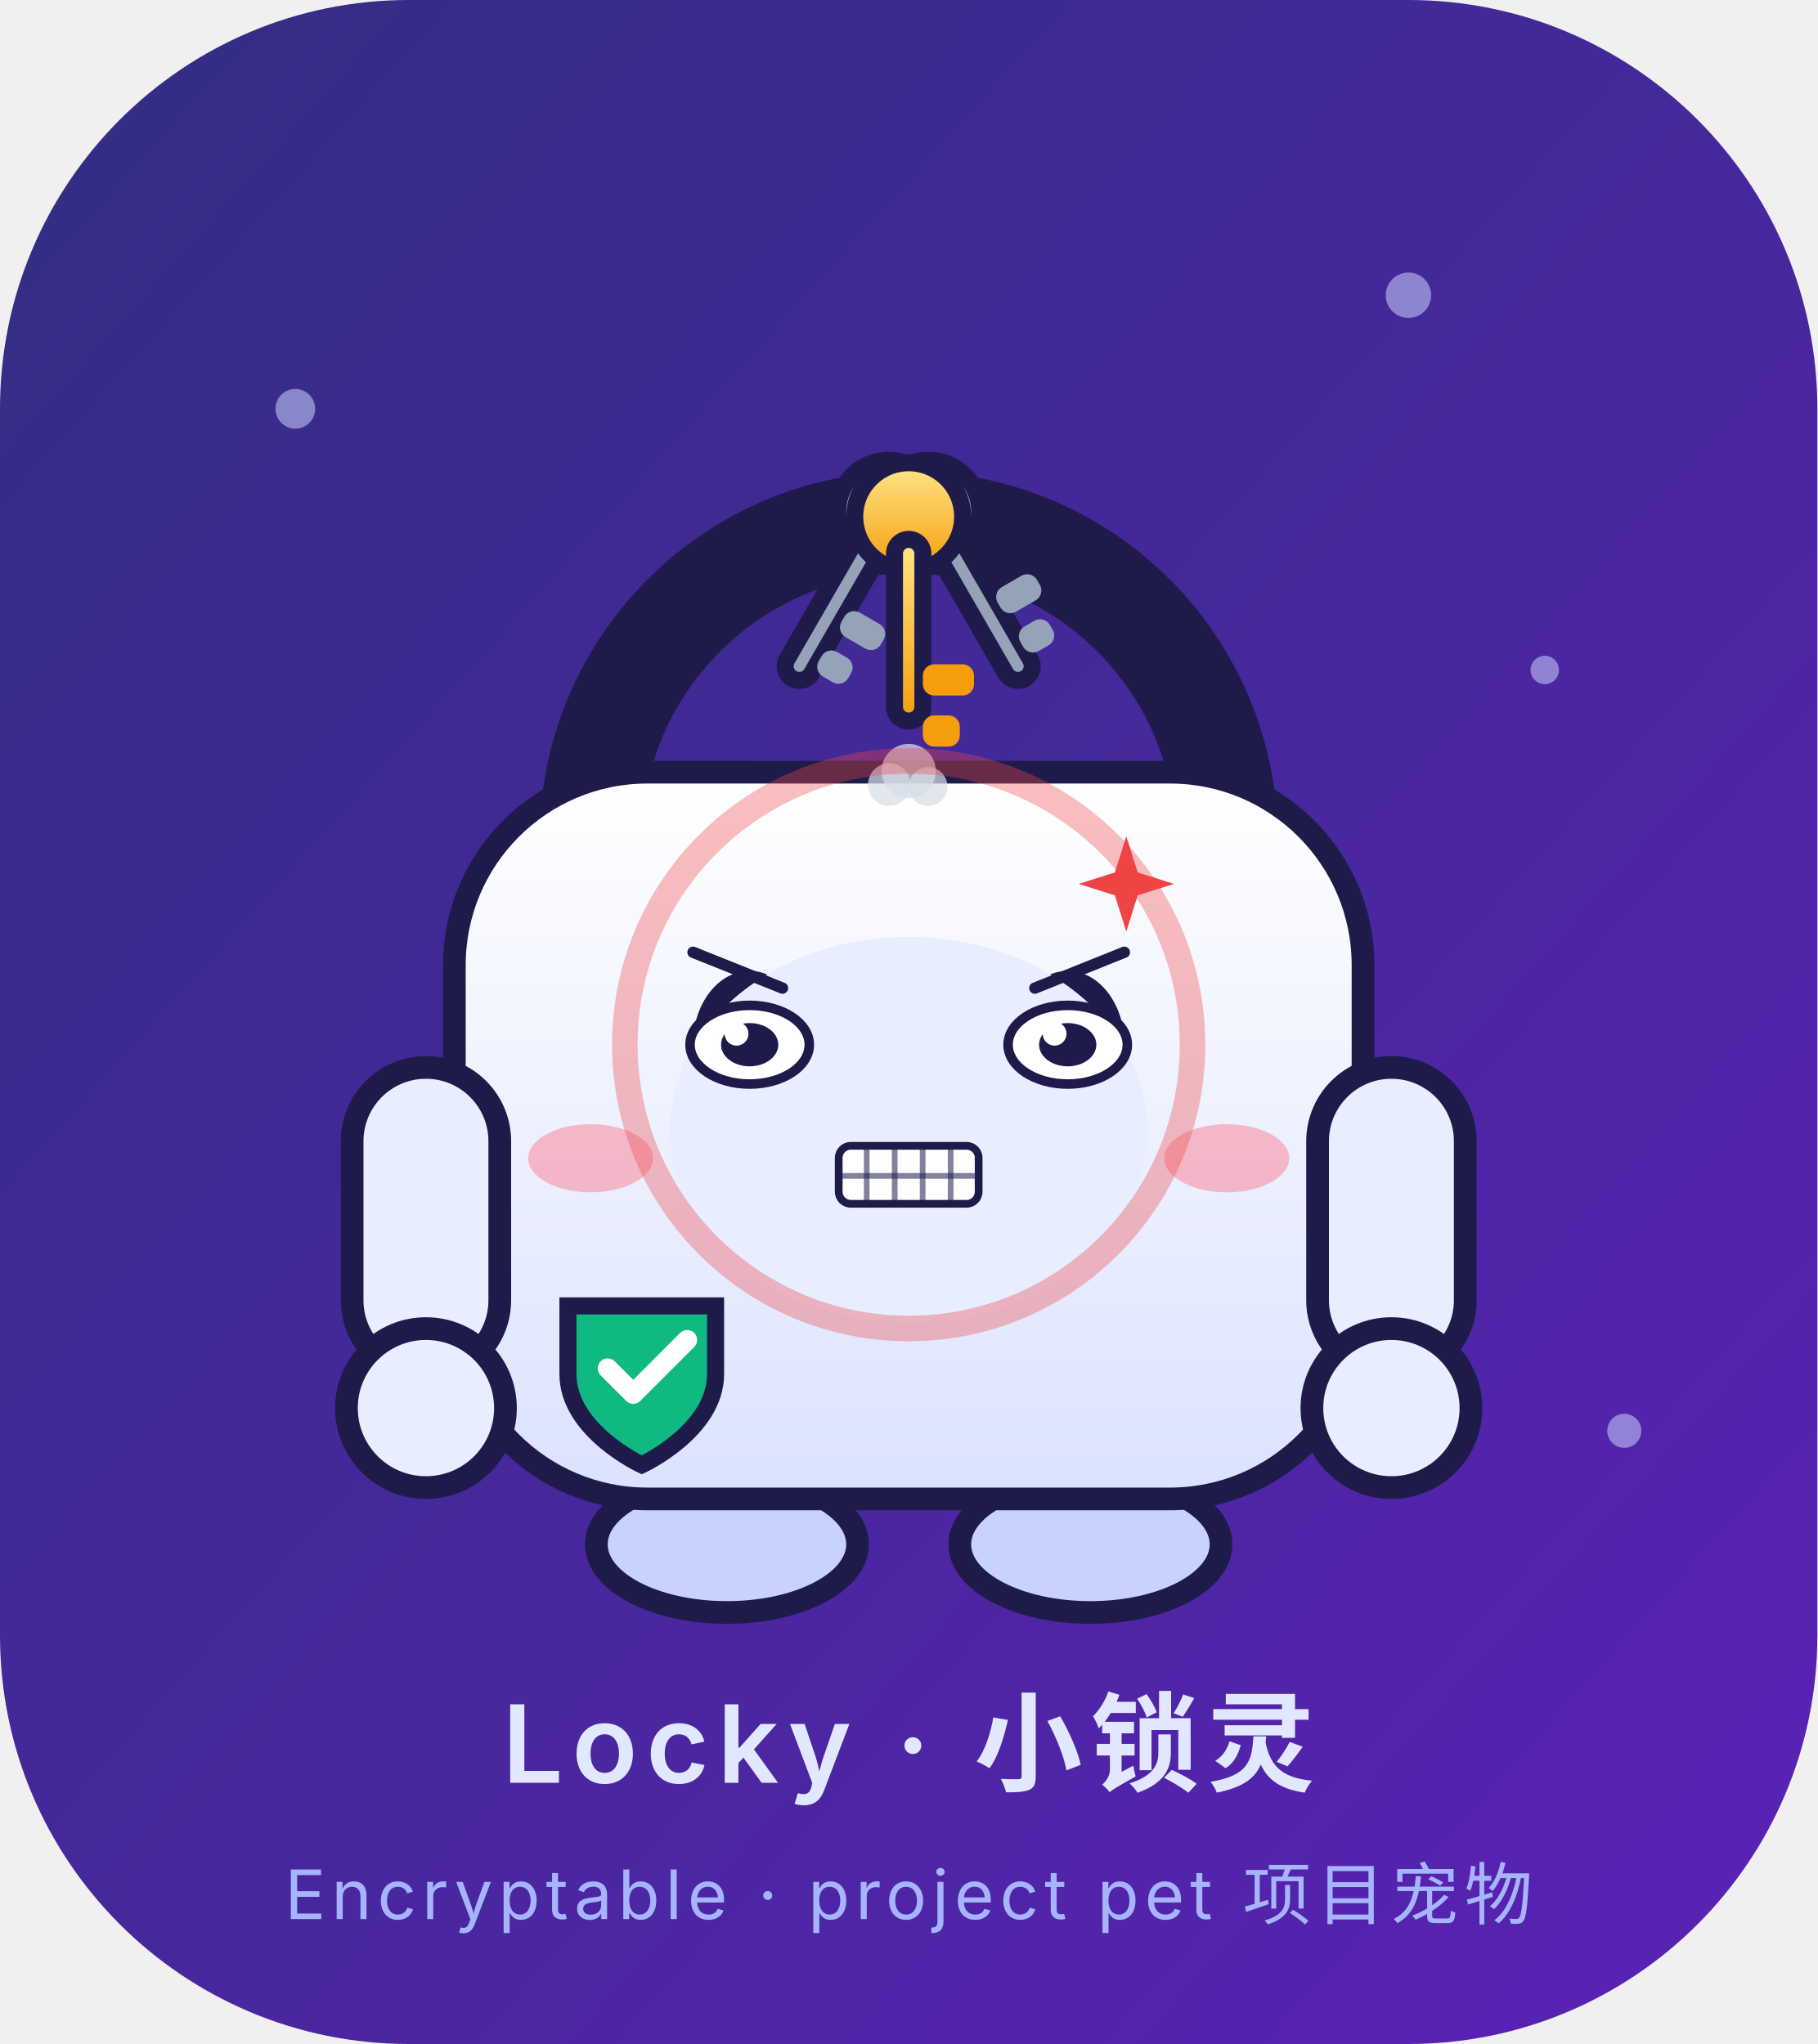
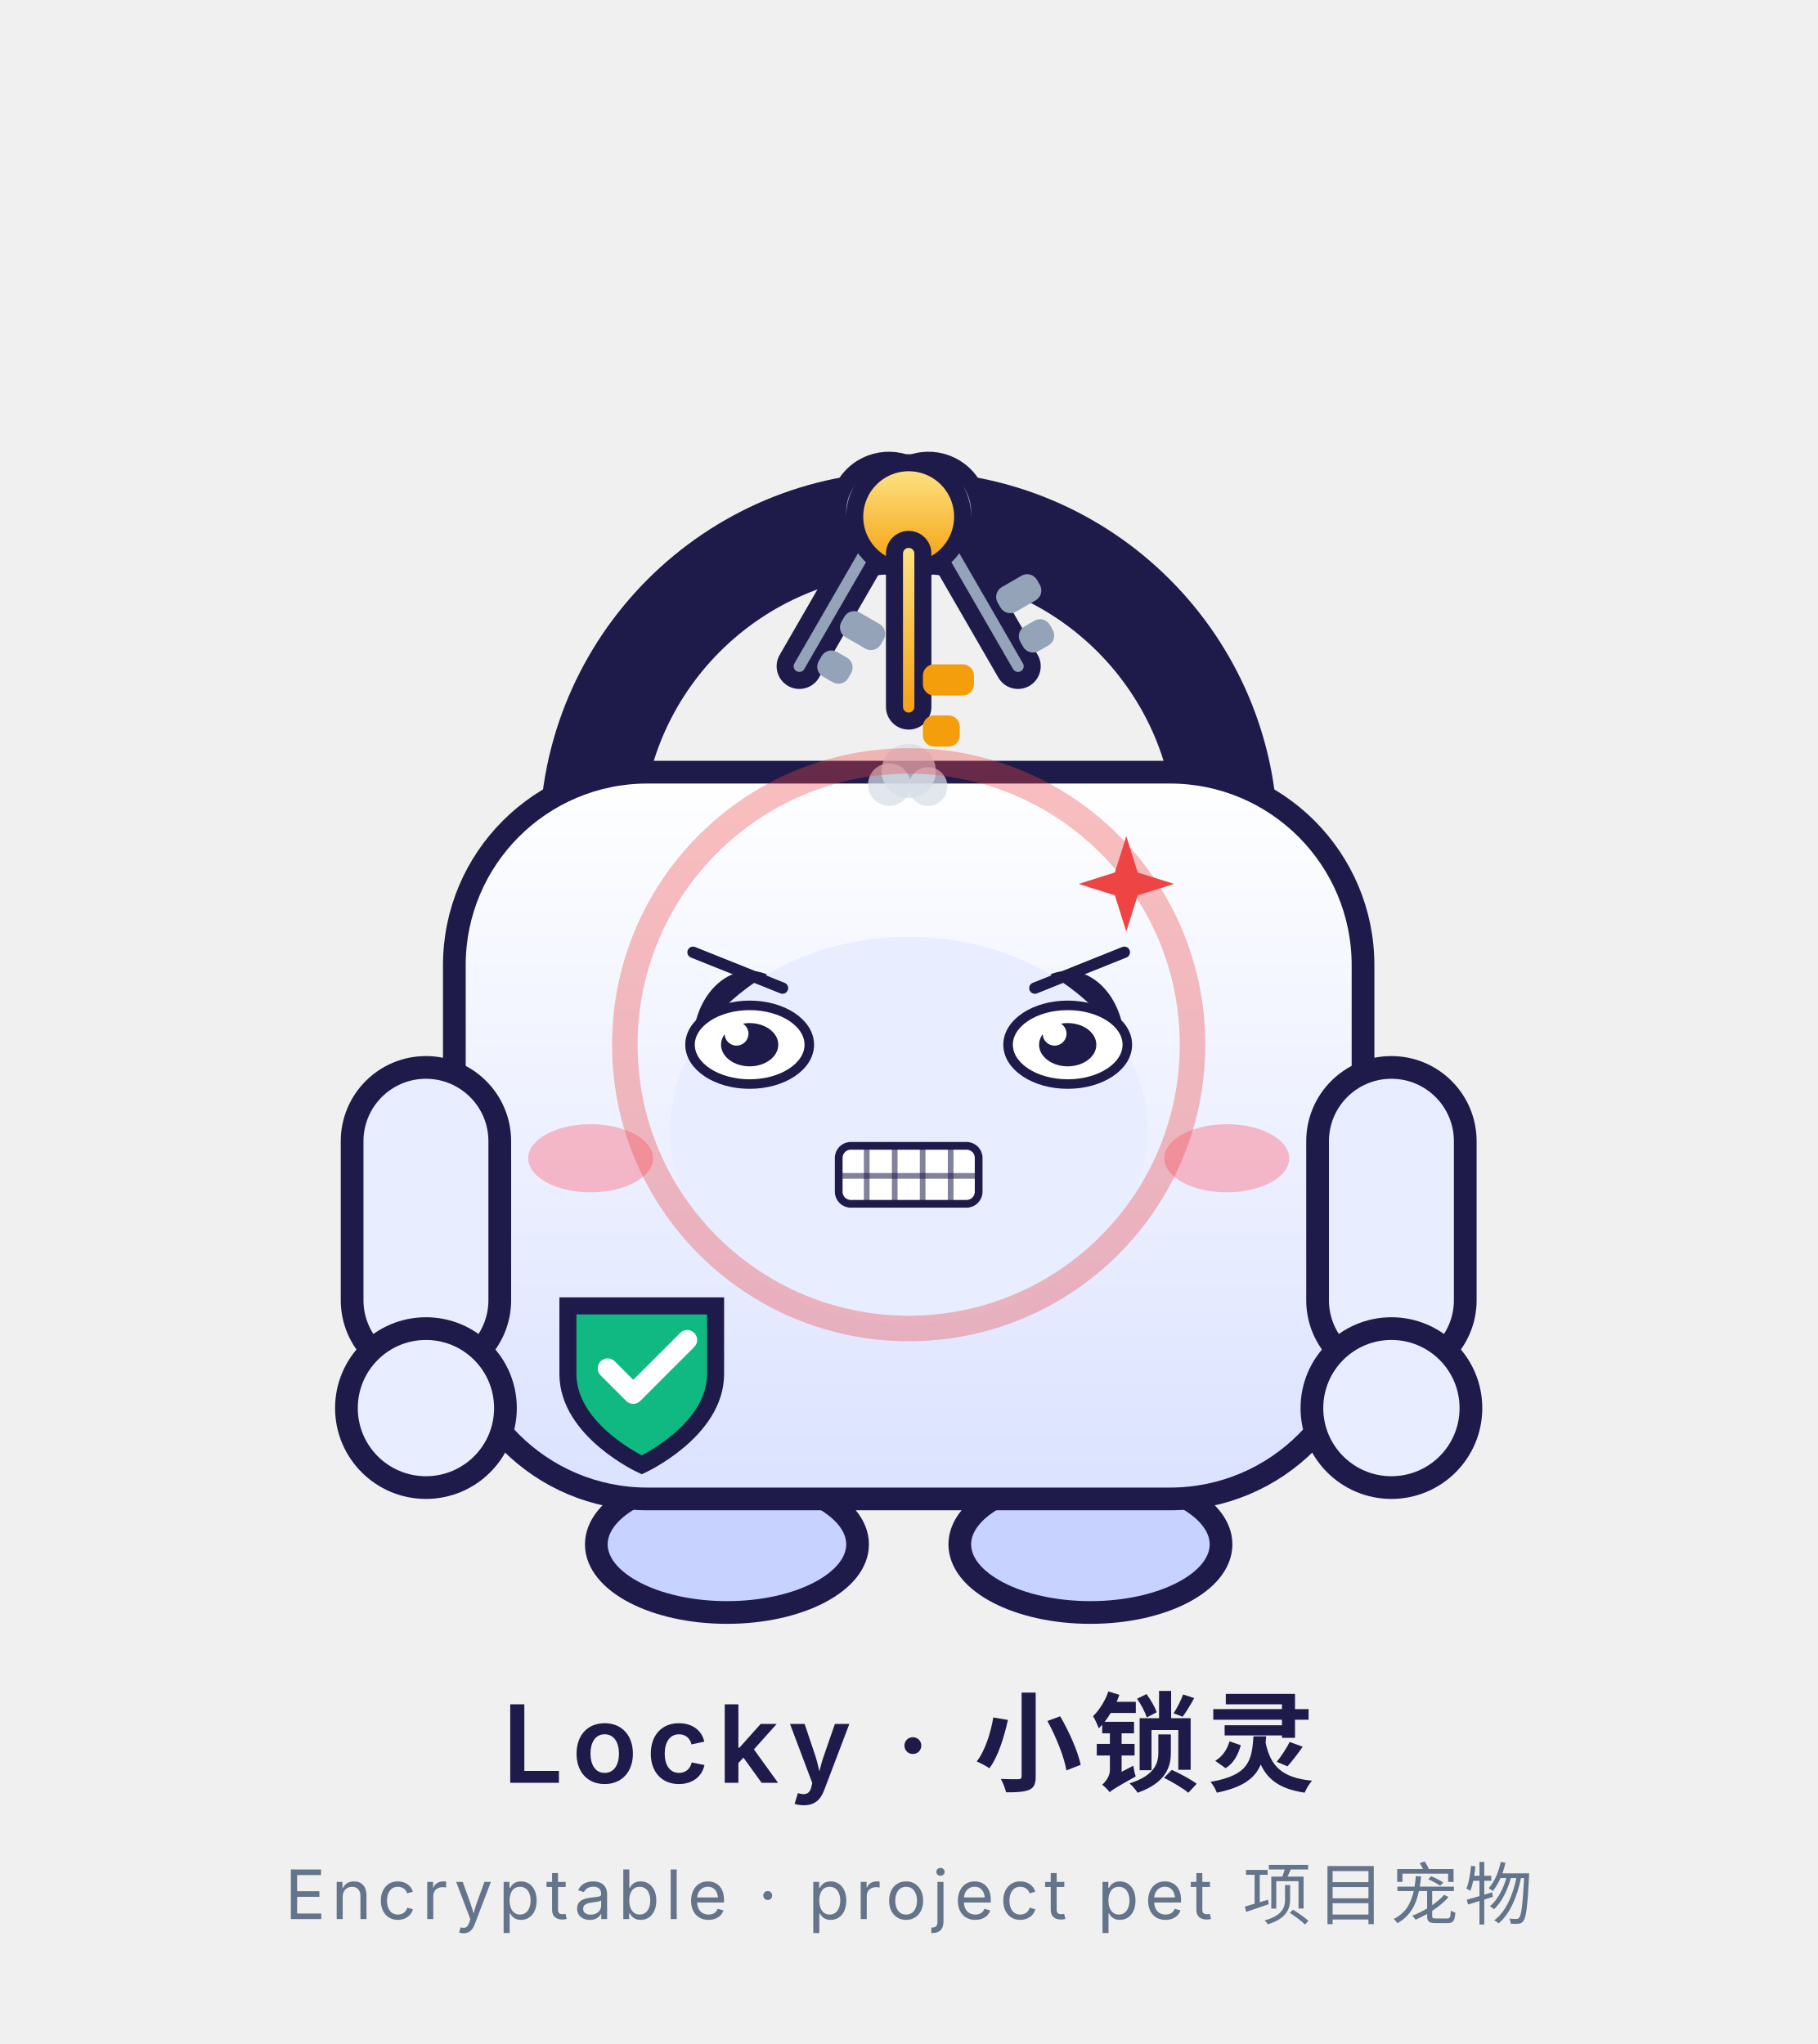
<svg xmlns="http://www.w3.org/2000/svg" viewBox="0 0 320 360" width="320" height="360" role="img" aria-label="Locky · 愤怒 Angry">
  <style>
.ex-motion { animation: ex-shake 0.24s ease-in-out infinite; transform-box: fill-box; transform-origin: 50% 50%; }
.ex-anim-tear { animation: ex-tear 1.8s ease-in infinite; transform-box: fill-box; transform-origin: center; }
.ex-anim-sweat { animation: ex-tear 1.5s ease-in infinite; transform-box: fill-box; transform-origin: center; }
.ex-anim-heart { animation: ex-heart 2.2s ease-out infinite; transform-box: fill-box; transform-origin: center; }
.ex-anim-spark { animation: ex-spark 1.9s ease-in-out infinite; transform-box: fill-box; transform-origin: center; }
.ex-anim-rain { animation: ex-rain 1.4s linear infinite; transform-box: fill-box; transform-origin: center; }
.ex-anim-confetti { animation: ex-confetti 2.4s linear infinite; transform-box: fill-box; transform-origin: center; }
.ex-anim-pulse { animation: ex-pulse 1.6s ease-in-out infinite; transform-box: fill-box; transform-origin: center; }
.ex-anim-knock { animation: ex-knock 0.55s ease-in-out infinite; transform-box: fill-box; transform-origin: center; }
.ex-anim-knockline { animation: ex-knockline 0.55s ease-out infinite; transform-box: fill-box; transform-origin: center; }
.ex-anim-palm { animation: ex-palm 0.9s ease-in-out infinite; transform-box: fill-box; transform-origin: center; }
.ex-anim-steam { animation: ex-steam 1.8s ease-out infinite; transform-box: fill-box; transform-origin: center; }
.ex-anim-shock { animation: ex-shock 0.5s ease-in-out infinite; transform-box: fill-box; transform-origin: center; }
.ex-anim-please { animation: ex-please 1.4s ease-in-out infinite; transform-box: fill-box; transform-origin: center; }
.ex-anim-drift { animation: ex-drift 4.5s ease-in-out infinite; transform-box: fill-box; transform-origin: center; }
@keyframes ex-shake { 0%,100% { transform: translateX(0); } 20% { transform: translateX(-5.71px); } 40% { transform: translateX(5.71px); } 60% { transform: translateX(-3.7px); } 80% { transform: translateX(2.35px); } }
@keyframes ex-tear { 0% { transform: translateY(0); opacity: 0; } 18% { opacity: 1; } 100% { transform: translateY(11.55px); opacity: 0; } }
@keyframes ex-heart { 0% { transform: translateY(0) scale(.65); opacity: 0; } 20% { opacity: 1; } 100% { transform: translateY(-18.9px) scale(1.15); opacity: 0; } }
@keyframes ex-spark { 0%,100% { transform: scale(.6) rotate(0deg); opacity: .3; } 50% { transform: scale(1.15) rotate(25deg); opacity: 1; } }
@keyframes ex-rain { 0% { transform: translateY(0); opacity: 0; } 20% { opacity: 1; } 100% { transform: translateY(12.6px); opacity: 0; } }
@keyframes ex-confetti { 0% { transform: translateY(-4px) rotate(0deg); opacity: 1; } 100% { transform: translateY(16.8px) rotate(200deg); opacity: 0; } }
@keyframes ex-pulse { 0%,100% { transform: scale(1); opacity: .35; } 50% { transform: scale(1.18); opacity: .7; } }
@keyframes ex-knock { 0%,100% { transform: translateX(4.73px); } 35% { transform: translateX(0); } }
@keyframes ex-knockline { 0%,100% { transform: scaleX(.6); opacity: .35; } 35% { transform: scaleX(1); opacity: 1; } }
@keyframes ex-palm { 0%,100% { transform: translateY(0) rotate(0deg); } 50% { transform: translateY(-1.26px) rotate(-4deg); } }
@keyframes ex-steam { 0% { transform: translateY(0); opacity: .7; } 100% { transform: translateY(-9.45px); opacity: 0; } }
@keyframes ex-shock { 0%,100% { transform: scaleX(.7); opacity: .4; } 50% { transform: scaleX(1.25); opacity: 1; } }
@keyframes ex-please { 0%,100% { transform: translateY(0); } 50% { transform: translateY(-1.89px); } }
@keyframes ex-drift { 0%,100% { transform: translateY(0); } 50% { transform: translateY(-2.1px); } }
@media (prefers-reduced-motion: reduce) {
  .ex-motion, [class*="ex-anim-"] { animation: none !important; }
}
</style>
  <g class="ex-motion ex-angry">
    <g class="ex-base">
      <defs>
-         <linearGradient id="bg" x1="0" y1="0" x2="1" y2="1">
-           <stop offset="0" stop-color="#312E81" />
-           <stop offset="1" stop-color="#5B21B6" />
-         </linearGradient>
        <linearGradient id="body" x1="0" y1="0" x2="0" y2="1">
          <stop offset="0" stop-color="#FFFFFF" />
          <stop offset="1" stop-color="#DBE2FF" />
        </linearGradient>
        <linearGradient id="keyGold" x1="0" y1="0" x2="0" y2="1">
          <stop offset="0" stop-color="#FDE68A" />
          <stop offset="1" stop-color="#F59E0B" />
        </linearGradient>
      </defs>
-       <rect width="320" height="360" rx="72" fill="url(#bg)" />
-       <g opacity="0.55" fill="#C7D2FE">
-         <circle cx="52" cy="72" r="3.5" />
-         <circle cx="272" cy="118" r="2.5" />
-         <circle cx="248" cy="52" r="4" />
-         <circle cx="70" cy="228" r="2.5" />
-         <circle cx="286" cy="252" r="3" />
-       </g>
      <g transform="translate(0,-10)">
        <ellipse cx="128" cy="282" rx="23" ry="12" fill="#C7D2FE" stroke="#1E1B4B" stroke-width="4" />
        <ellipse cx="192" cy="282" rx="23" ry="12" fill="#C7D2FE" stroke="#1E1B4B" stroke-width="4" />
        <path d="M104 158 A56 56 0 0 1 216 158" fill="none" stroke="#1E1B4B" stroke-width="18" stroke-linecap="round" />
        <g transform="rotate(-30 160 94)">
          <circle cx="160" cy="101" r="9" fill="#94A3B8" stroke="#1E1B4B" stroke-width="3" />
          <rect x="157.5" y="105" width="5" height="30" rx="2.5" fill="#94A3B8" stroke="#1E1B4B" stroke-width="3" />
          <rect x="162.5" y="119" width="8" height="5" rx="2" fill="#94A3B8" />
          <rect x="162.5" y="127" width="6" height="5" rx="2" fill="#94A3B8" />
        </g>
        <g transform="rotate(30 160 94)">
          <circle cx="160" cy="101" r="9" fill="#94A3B8" stroke="#1E1B4B" stroke-width="3" />
          <rect x="157.5" y="105" width="5" height="30" rx="2.5" fill="#94A3B8" stroke="#1E1B4B" stroke-width="3" />
          <rect x="162.5" y="119" width="8" height="5" rx="2" fill="#94A3B8" />
          <rect x="162.5" y="127" width="6" height="5" rx="2" fill="#94A3B8" />
        </g>
        <g>
          <circle cx="160" cy="101" r="9.5" fill="url(#keyGold)" stroke="#1E1B4B" stroke-width="3" />
          <rect x="157.5" y="105" width="5" height="32" rx="2.5" fill="url(#keyGold)" stroke="#1E1B4B" stroke-width="3" />
          <rect x="162.5" y="127" width="9" height="5.5" rx="2" fill="#F59E0B" />
          <rect x="162.5" y="136" width="6.5" height="5.5" rx="2" fill="#F59E0B" />
        </g>
        <rect x="80" y="146" width="160" height="128" rx="34" fill="url(#body)" stroke="#1E1B4B" stroke-width="4" />
        <rect x="62" y="198" width="26" height="54" rx="13" fill="#E8EDFF" stroke="#1E1B4B" stroke-width="4" />
        <rect x="232" y="198" width="26" height="54" rx="13" fill="#E8EDFF" stroke="#1E1B4B" stroke-width="4" />
        <circle cx="75" cy="258" r="14" fill="#E8EDFF" stroke="#1E1B4B" stroke-width="4" />
        <circle cx="245" cy="258" r="14" fill="#E8EDFF" stroke="#1E1B4B" stroke-width="4" />
        <path d="M100 240 h26 v12 c0 10 -13 16 -13 16 s-13 -6 -13 -16 z" fill="#10B981" stroke="#1E1B4B" stroke-width="3" />
        <path d="M107 251 l4.5 4.5 l9.5 -9.5" fill="none" stroke="#FFFFFF" stroke-width="3.5" stroke-linecap="round" stroke-linejoin="round" />
        <ellipse cx="132" cy="194" rx="10" ry="13" fill="#1E1B4B" />
        <ellipse cx="188" cy="194" rx="10" ry="13" fill="#1E1B4B" />
        <circle cx="135.5" cy="189" r="3.2" fill="#FFFFFF" />
        <circle cx="184.5" cy="189" r="3.2" fill="#FFFFFF" />
        <ellipse cx="104" cy="214" rx="11" ry="6" fill="#FB7185" opacity="0.45" />
        <ellipse cx="216" cy="214" rx="11" ry="6" fill="#FB7185" opacity="0.45" />
        <circle cx="160" cy="214" r="10.5" fill="#1E1B4B" />
        <path d="M153.5 220 h13 l4 15 h-21 z" fill="#1E1B4B" />
      </g>
-       <text x="160" y="314" text-anchor="middle" font-family="ui-sans-serif,-apple-system,'Segoe UI','Noto Sans SC','Microsoft YaHei',sans-serif" font-size="19" font-weight="600" fill="#E0E7FF" letter-spacing="1.5">Locky · 小锁灵</text>
-       <text x="160" y="338" text-anchor="middle" font-family="ui-sans-serif,-apple-system,'Segoe UI','Noto Sans SC','Microsoft YaHei',sans-serif" font-size="12" fill="#A5B4FC" letter-spacing="1">Encryptable · project pet 项目宠物</text>
+       <text x="160" y="314" text-anchor="middle" font-family="ui-sans-serif,-apple-system,'Segoe UI','Noto Sans SC','Microsoft YaHei',sans-serif" font-size="19" font-weight="600" fill="#1E1B4B" letter-spacing="1.5">Locky · 小锁灵</text>
+       <text x="160" y="338" text-anchor="middle" font-family="ui-sans-serif,-apple-system,'Segoe UI','Noto Sans SC','Microsoft YaHei',sans-serif" font-size="12" fill="#64748B" letter-spacing="1">Encryptable · project pet 项目宠物</text>
    </g>
    <g class="ex-face">
      <ellipse cx="160" cy="199" rx="42" ry="34" fill="#E8EDFF" />
      <path d="M 122.03,167.72 L 137.78,174.03" stroke="#1E1B4B" stroke-width="2" stroke-linecap="round" />
      <path d="M 197.97,167.72 L 182.22,174.03" stroke="#1E1B4B" stroke-width="2" stroke-linecap="round" />
      <ellipse cx="132" cy="184" rx="10.5" ry="6.93" fill="#FFFFFF" stroke="#1E1B4B" stroke-width="1.68" />
      <ellipse cx="132" cy="184" rx="5.04" ry="3.81" fill="#1E1B4B" />
      <circle cx="129.69" cy="182.06" r="2.1" fill="#FFFFFF" />
      <ellipse cx="188" cy="184" rx="10.5" ry="6.93" fill="#FFFFFF" stroke="#1E1B4B" stroke-width="1.68" />
      <ellipse cx="188" cy="184" rx="5.04" ry="3.81" fill="#1E1B4B" />
      <circle cx="185.69" cy="182.06" r="2.1" fill="#FFFFFF" />
      <rect x="147.68" y="201.81" width="24.64" height="10.21" rx="2.12" fill="#FFFFFF" stroke="#1E1B4B" stroke-width="1.36" />
      <path d="M 152.61,201.81 L 152.61,212.01" stroke="#1E1B4B" stroke-width="1" opacity=".55" />
      <path d="M 157.54,201.81 L 157.54,212.01" stroke="#1E1B4B" stroke-width="1" opacity=".55" />
      <path d="M 162.46,201.81 L 162.46,212.01" stroke="#1E1B4B" stroke-width="1" opacity=".55" />
      <path d="M 167.39,201.81 L 167.39,212.01" stroke="#1E1B4B" stroke-width="1" opacity=".55" />
      <path d="M 147.68,207.1 L 172.32,207.1" stroke="#1E1B4B" stroke-width="1" opacity=".55" />
      <g class="ex-anim-pulse">
        <path d="M 198.32,147.28 L 200.33,153.66 L 206.72,155.68 L 200.33,157.69 L 198.32,164.08 L 196.3,157.69 L 189.92,155.68 L 196.3,153.66 Z" fill="#EF4444" />
      </g>
      <g transform="translate(156.59 138.19)">
        <circle class="ex-anim-steam" style="animation-delay:0.0s" r="3.75" fill="#D7DEE8" opacity=".72" />
      </g>
      <g transform="translate(160 135.8)">
        <circle class="ex-anim-steam" style="animation-delay:0.28s" r="4.78" fill="#D7DEE8" opacity=".72" />
      </g>
      <g transform="translate(163.41 138.53)">
        <circle class="ex-anim-steam" style="animation-delay:0.56s" r="3.41" fill="#D7DEE8" opacity=".72" />
      </g>
      <circle class="ex-anim-pulse" cx="160" cy="184" r="49.98" fill="none" stroke="#EF4444" stroke-width="4.5" opacity=".35" />
    </g>
  </g>
</svg>
